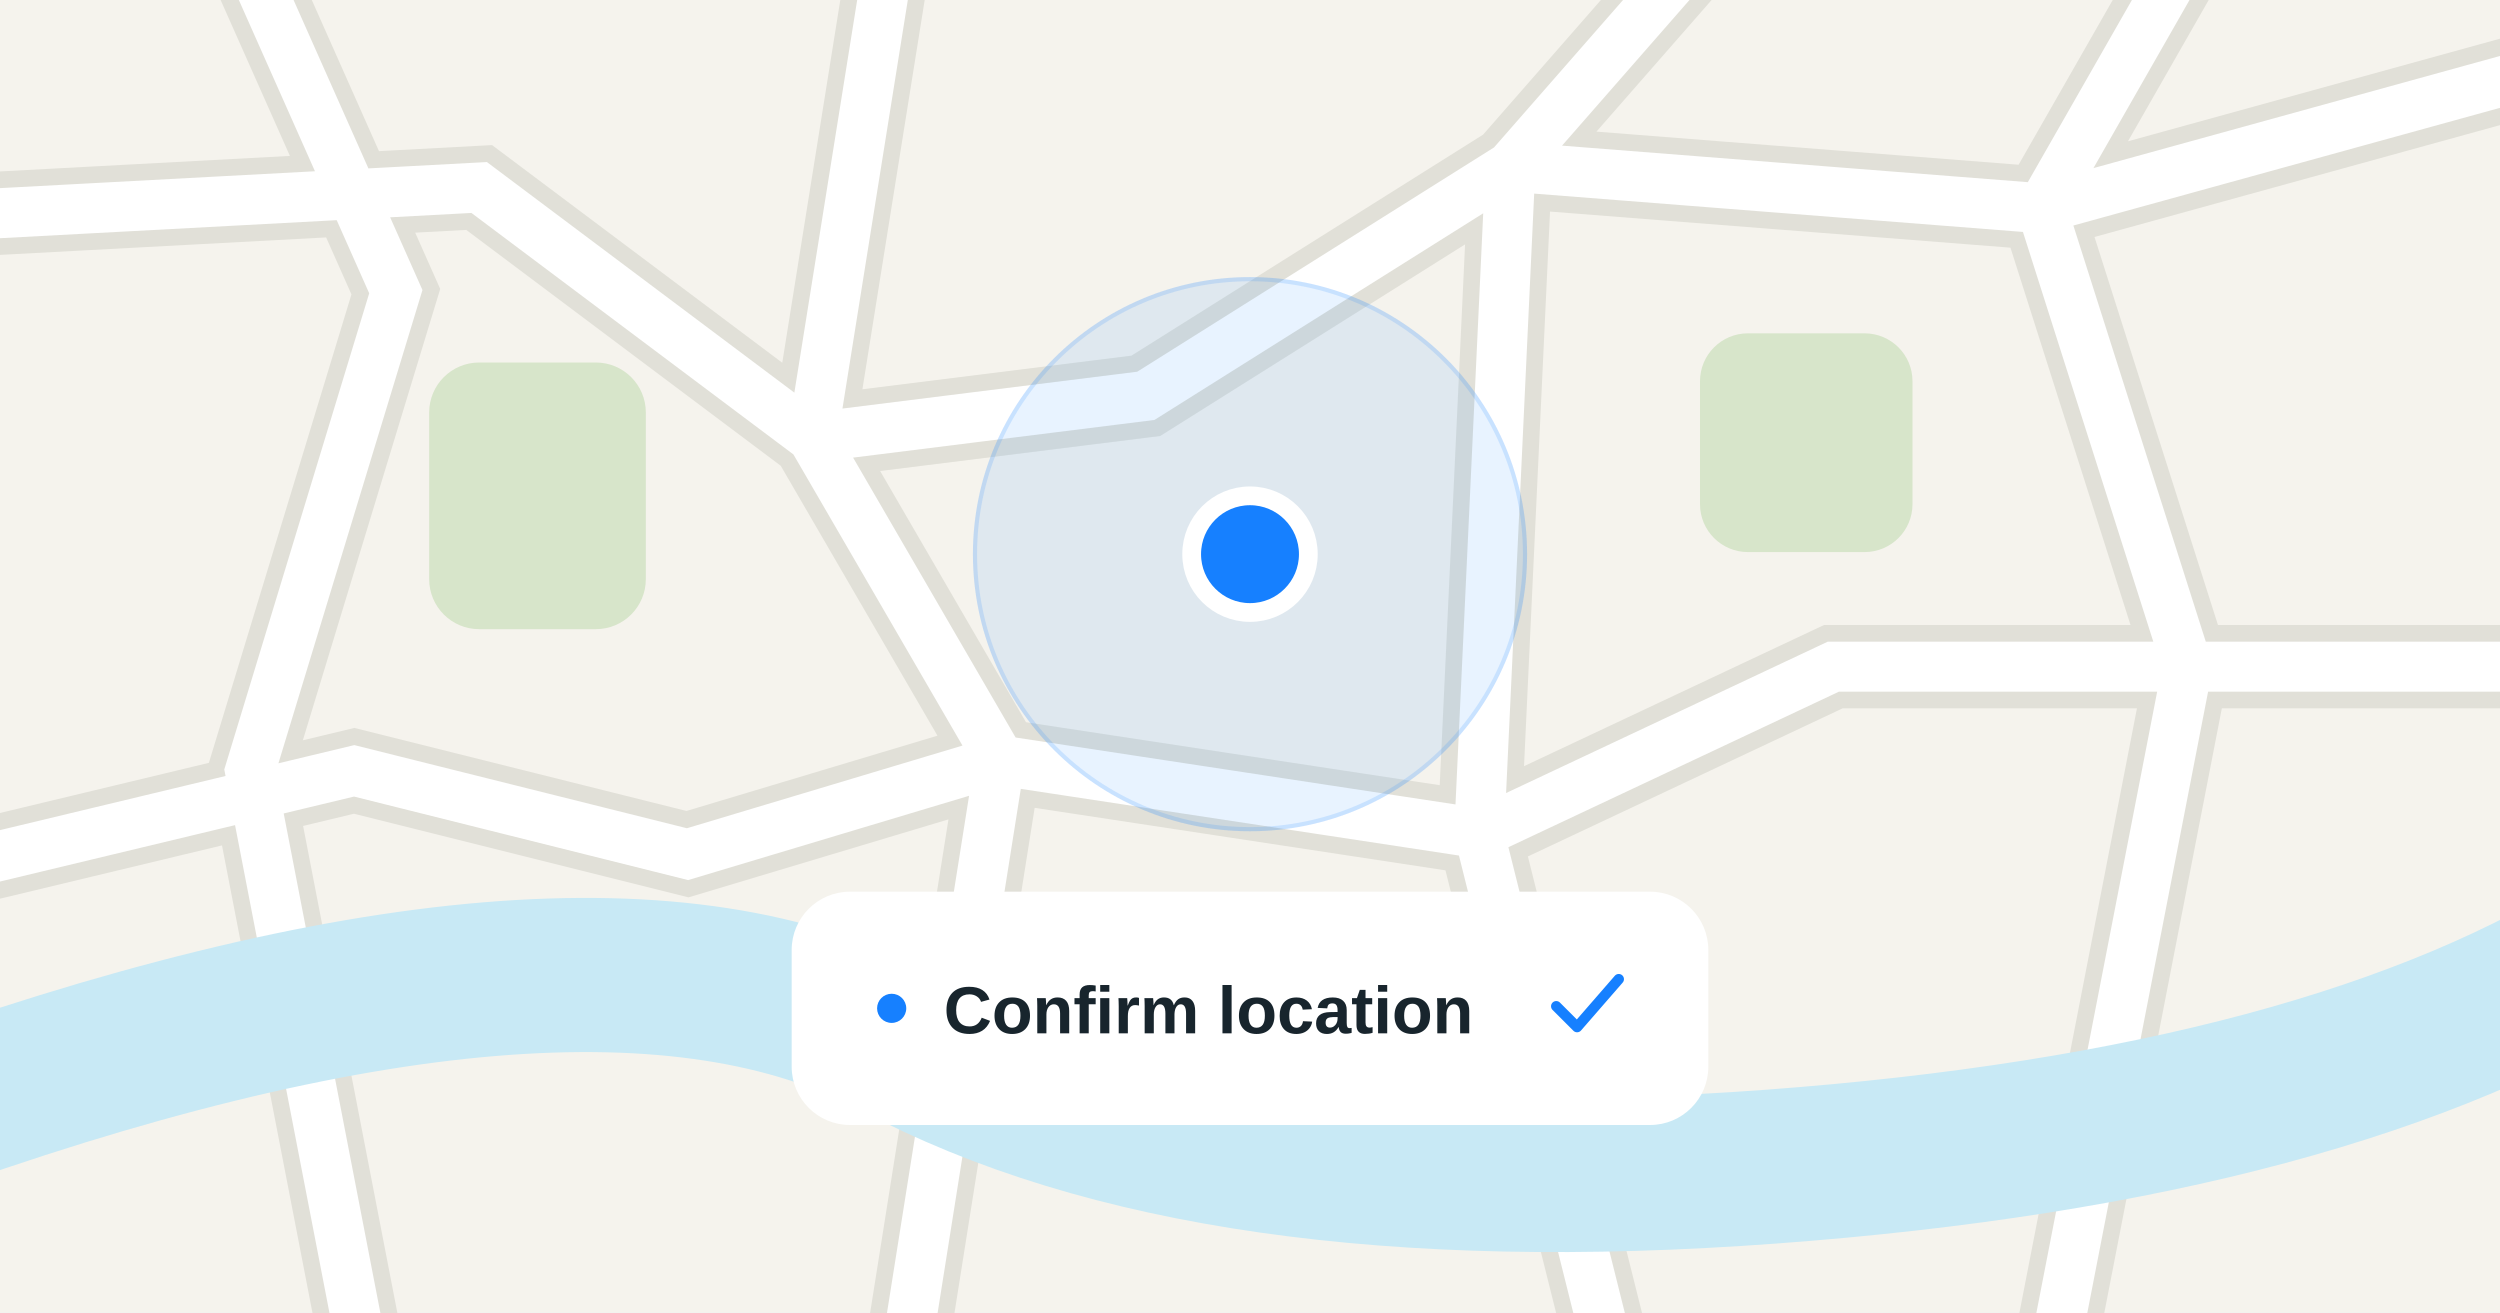
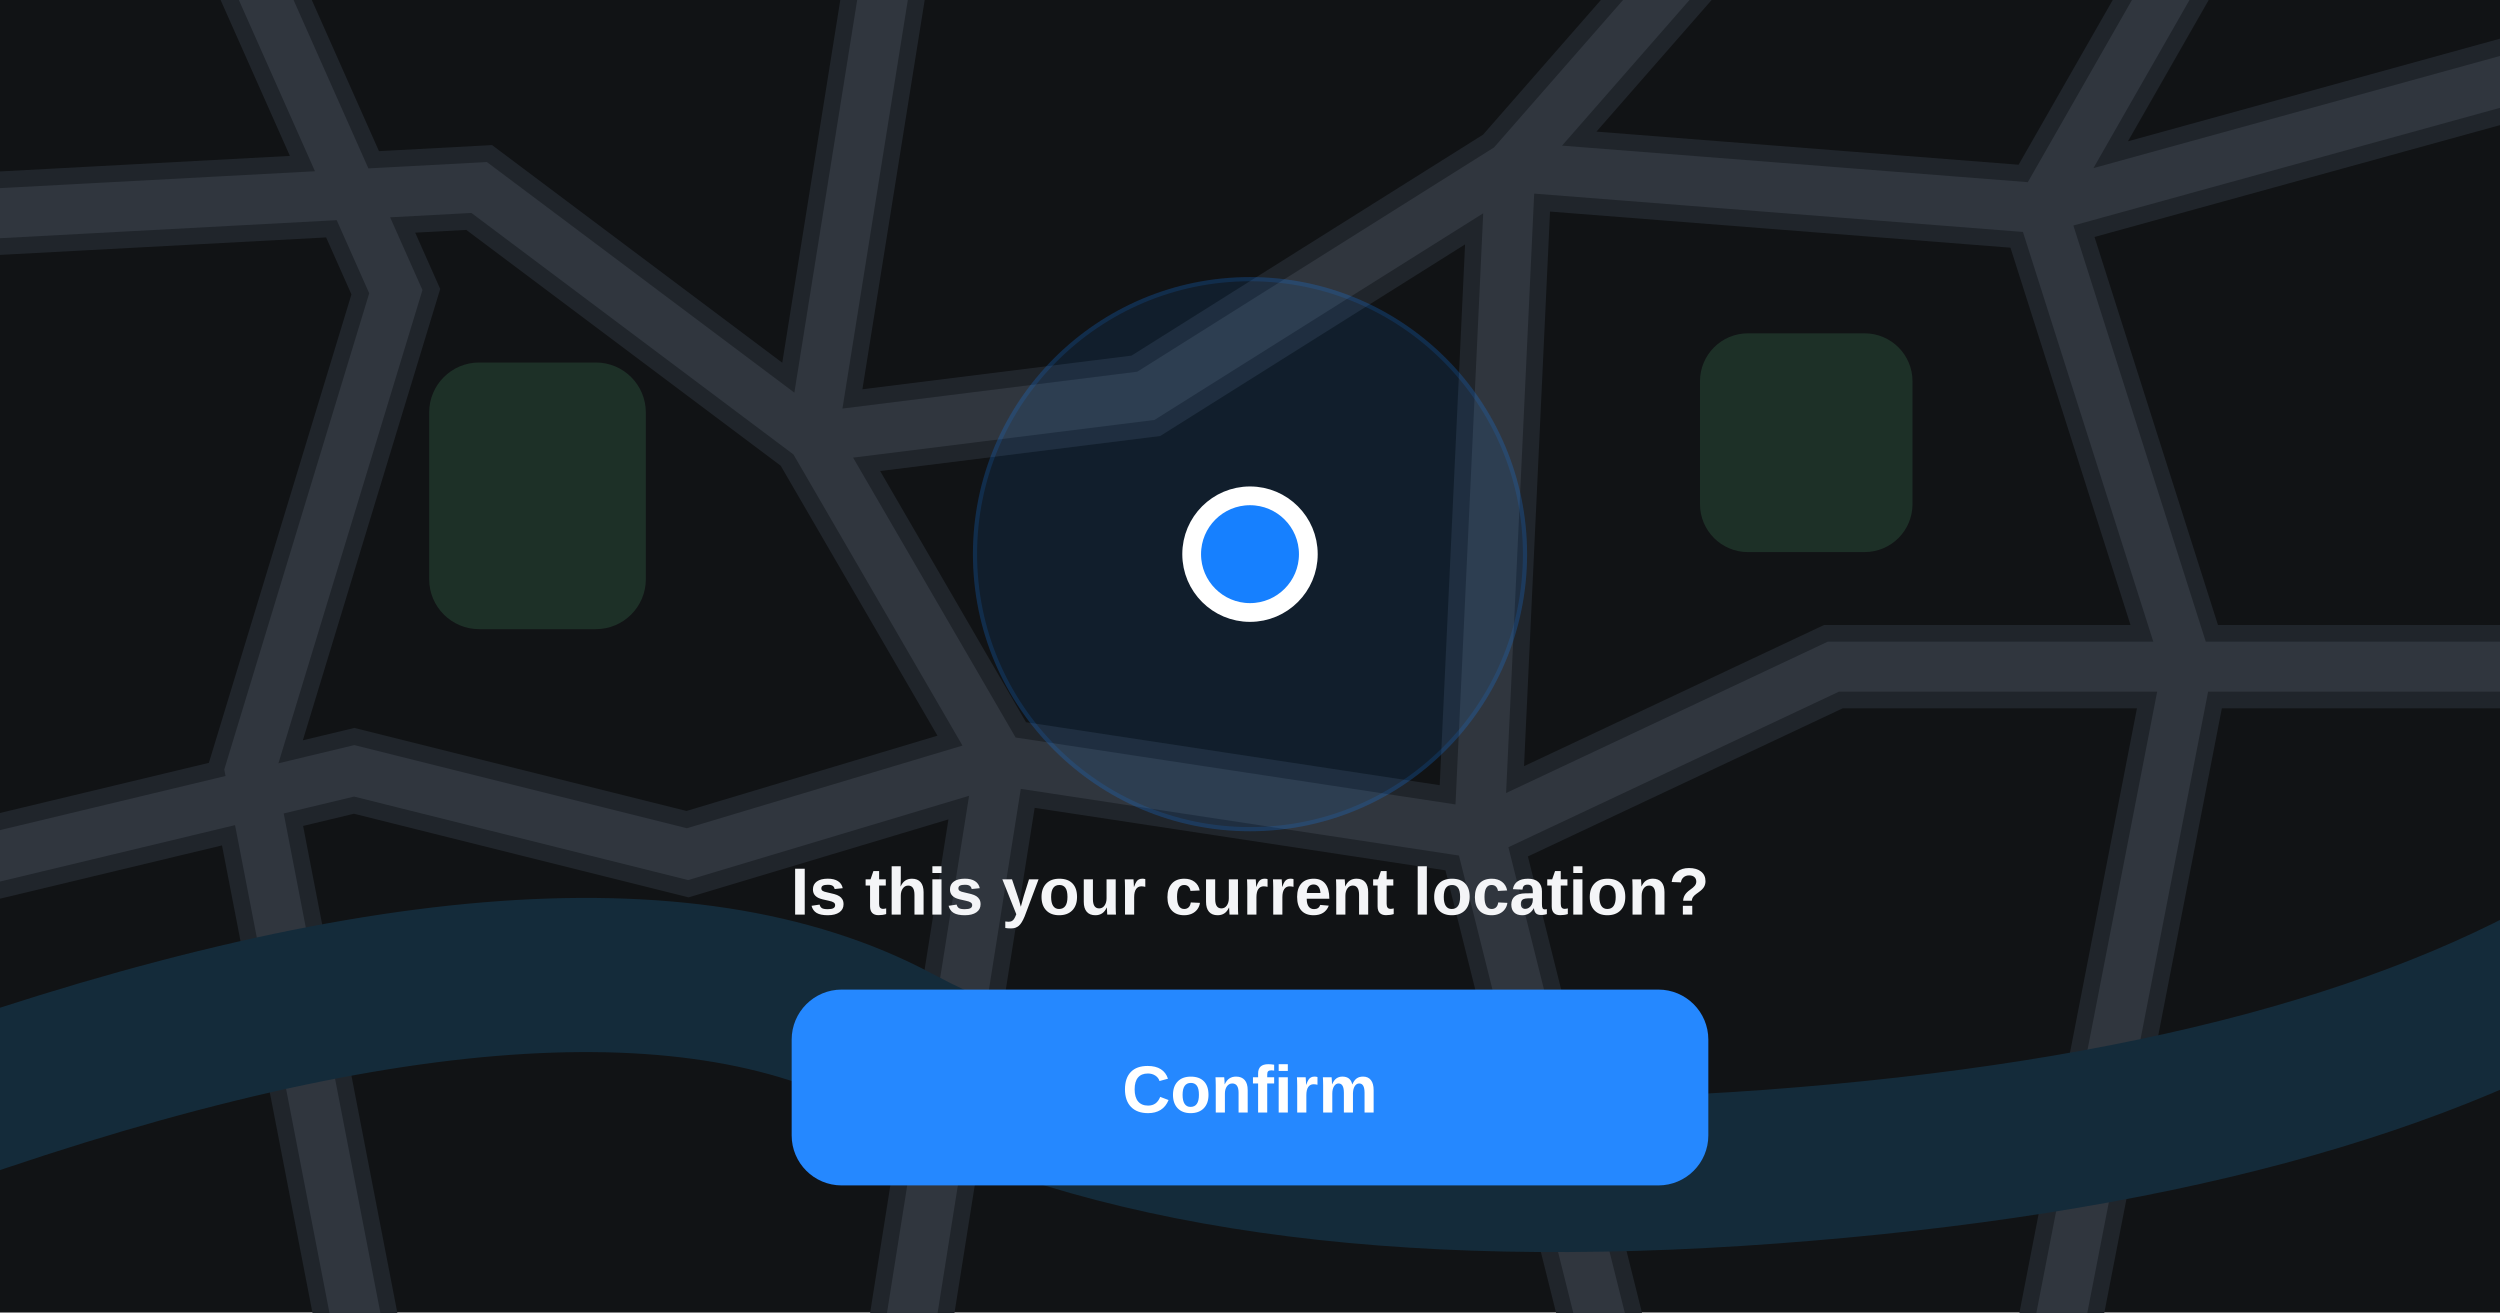
<svg xmlns="http://www.w3.org/2000/svg" width="1200" height="630" viewBox="0 0 1200 630">
-   <rect width="1200" height="630" fill="#f5f3ed" />
-   <path d="M-50 105 230 90 390 210 550 190 725 80 980 100 1270 20M-80 430 170 370 330 410 480 365 710 400 880 320 1270 320M110-40 190 140 120 370 180 680M430-40 390 210 480 365 430 680M830-40 725 80 710 400 780 680M1060-40 980 100 1050 320 980 680" fill="none" stroke="#e1e0d8" stroke-width="40" />
-   <path d="M-50 105 230 90 390 210 550 190 725 80 980 100 1270 20M-80 430 170 370 330 410 480 365 710 400 880 320 1270 320M110-40 190 140 120 370 180 680M430-40 390 210 480 365 430 680M830-40 725 80 710 400 780 680M1060-40 980 100 1050 320 980 680" fill="none" stroke="#fff" stroke-width="24" />
-   <path d="M-50 540Q280 420 430 500T850 560T1260 450" fill="none" stroke="#c8e9f5" stroke-width="74" />
-   <rect x="206" y="174" width="104" height="128" rx="24" fill="#d7e5ca" />
-   <rect x="816" y="160" width="102" height="105" rx="23" fill="#d7e5ca" />
+   <rect width="1200" height="630" fill="#111315" />
+   <path d="M-50 105 230 90 390 210 550 190 725 80 980 100 1270 20M-80 430 170 370 330 410 480 365 710 400 880 320 1270 320M110-40 190 140 120 370 180 680M430-40 390 210 480 365 430 680M830-40 725 80 710 400 780 680M1060-40 980 100 1050 320 980 680" fill="none" stroke="#20252b" stroke-width="40" />
+   <path d="M-50 105 230 90 390 210 550 190 725 80 980 100 1270 20M-80 430 170 370 330 410 480 365 710 400 880 320 1270 320M110-40 190 140 120 370 180 680M430-40 390 210 480 365 430 680M830-40 725 80 710 400 780 680M1060-40 980 100 1050 320 980 680" fill="none" stroke="#30363e" stroke-width="24" />
+   <path d="M-50 540Q280 420 430 500T850 560T1260 450" fill="none" stroke="#142b3a" stroke-width="74" />
+   <rect x="206" y="174" width="104" height="128" rx="24" fill="#1d3027" />
+   <rect x="816" y="160" width="102" height="105" rx="23" fill="#1d3027" />
  <circle cx="600" cy="266" r="133" fill="#1680ff" opacity=".1" />
  <circle cx="600" cy="266" r="132" fill="none" stroke="#1680ff" opacity=".15" stroke-width="2" />
  <circle cx="600" cy="266" r="28" fill="#1680ff" stroke="#fff" stroke-width="9" />
-   <rect x="380" y="428" width="440" height="112" rx="28" fill="#fff" />
-   <circle cx="428" cy="484" r="7" fill="#1680ff" />
-   <text x="453" y="496" fill="#18252d" font-family="Arial, sans-serif" font-size="32" font-weight="600">Confirm location</text>
-   <path d="m747 483 10 10 20-23" stroke="#1680ff" stroke-width="5" fill="none" stroke-linecap="round" stroke-linejoin="round" />
+   <text x="600" y="439" text-anchor="middle" fill="#f4f5f7" font-family="Arial, sans-serif" font-size="32" font-weight="600">Is this your current location?</text>
+   <rect x="380" y="475" width="440" height="94" rx="24" fill="#2588ff" />
+   <text x="600" y="534" text-anchor="middle" fill="#fff" font-family="Arial, sans-serif" font-size="32" font-weight="600">Confirm</text>
</svg>
